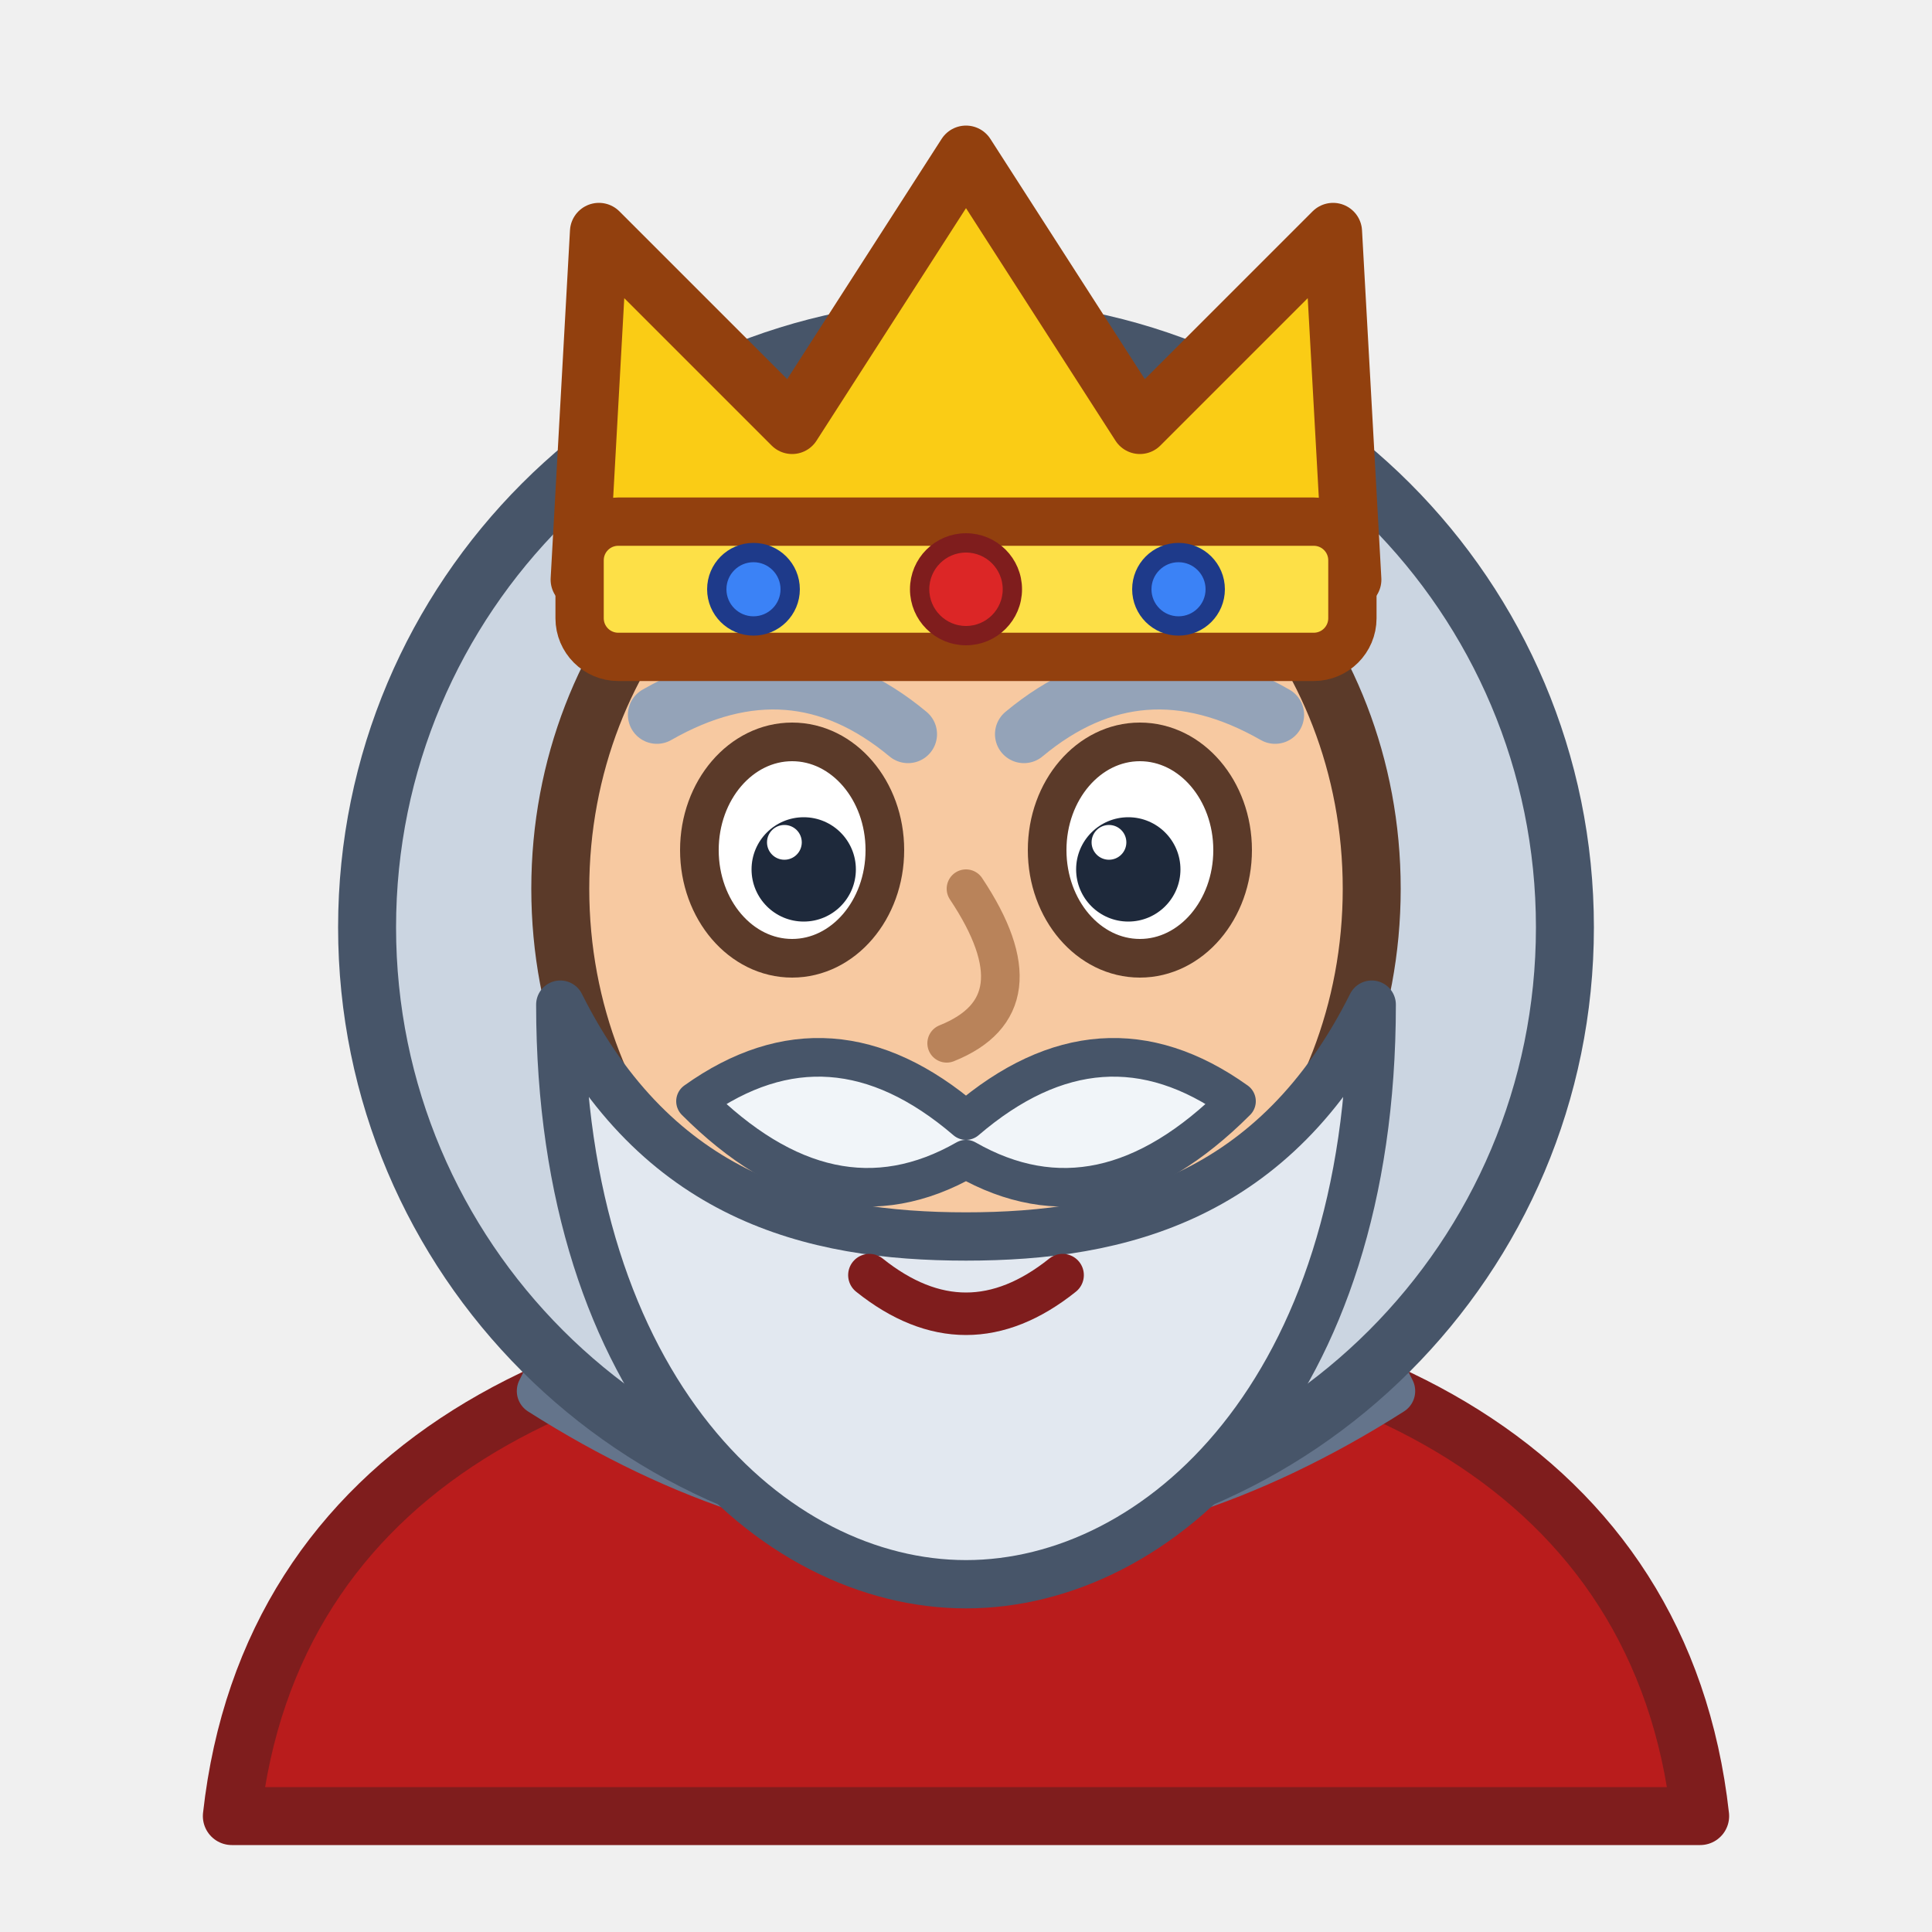
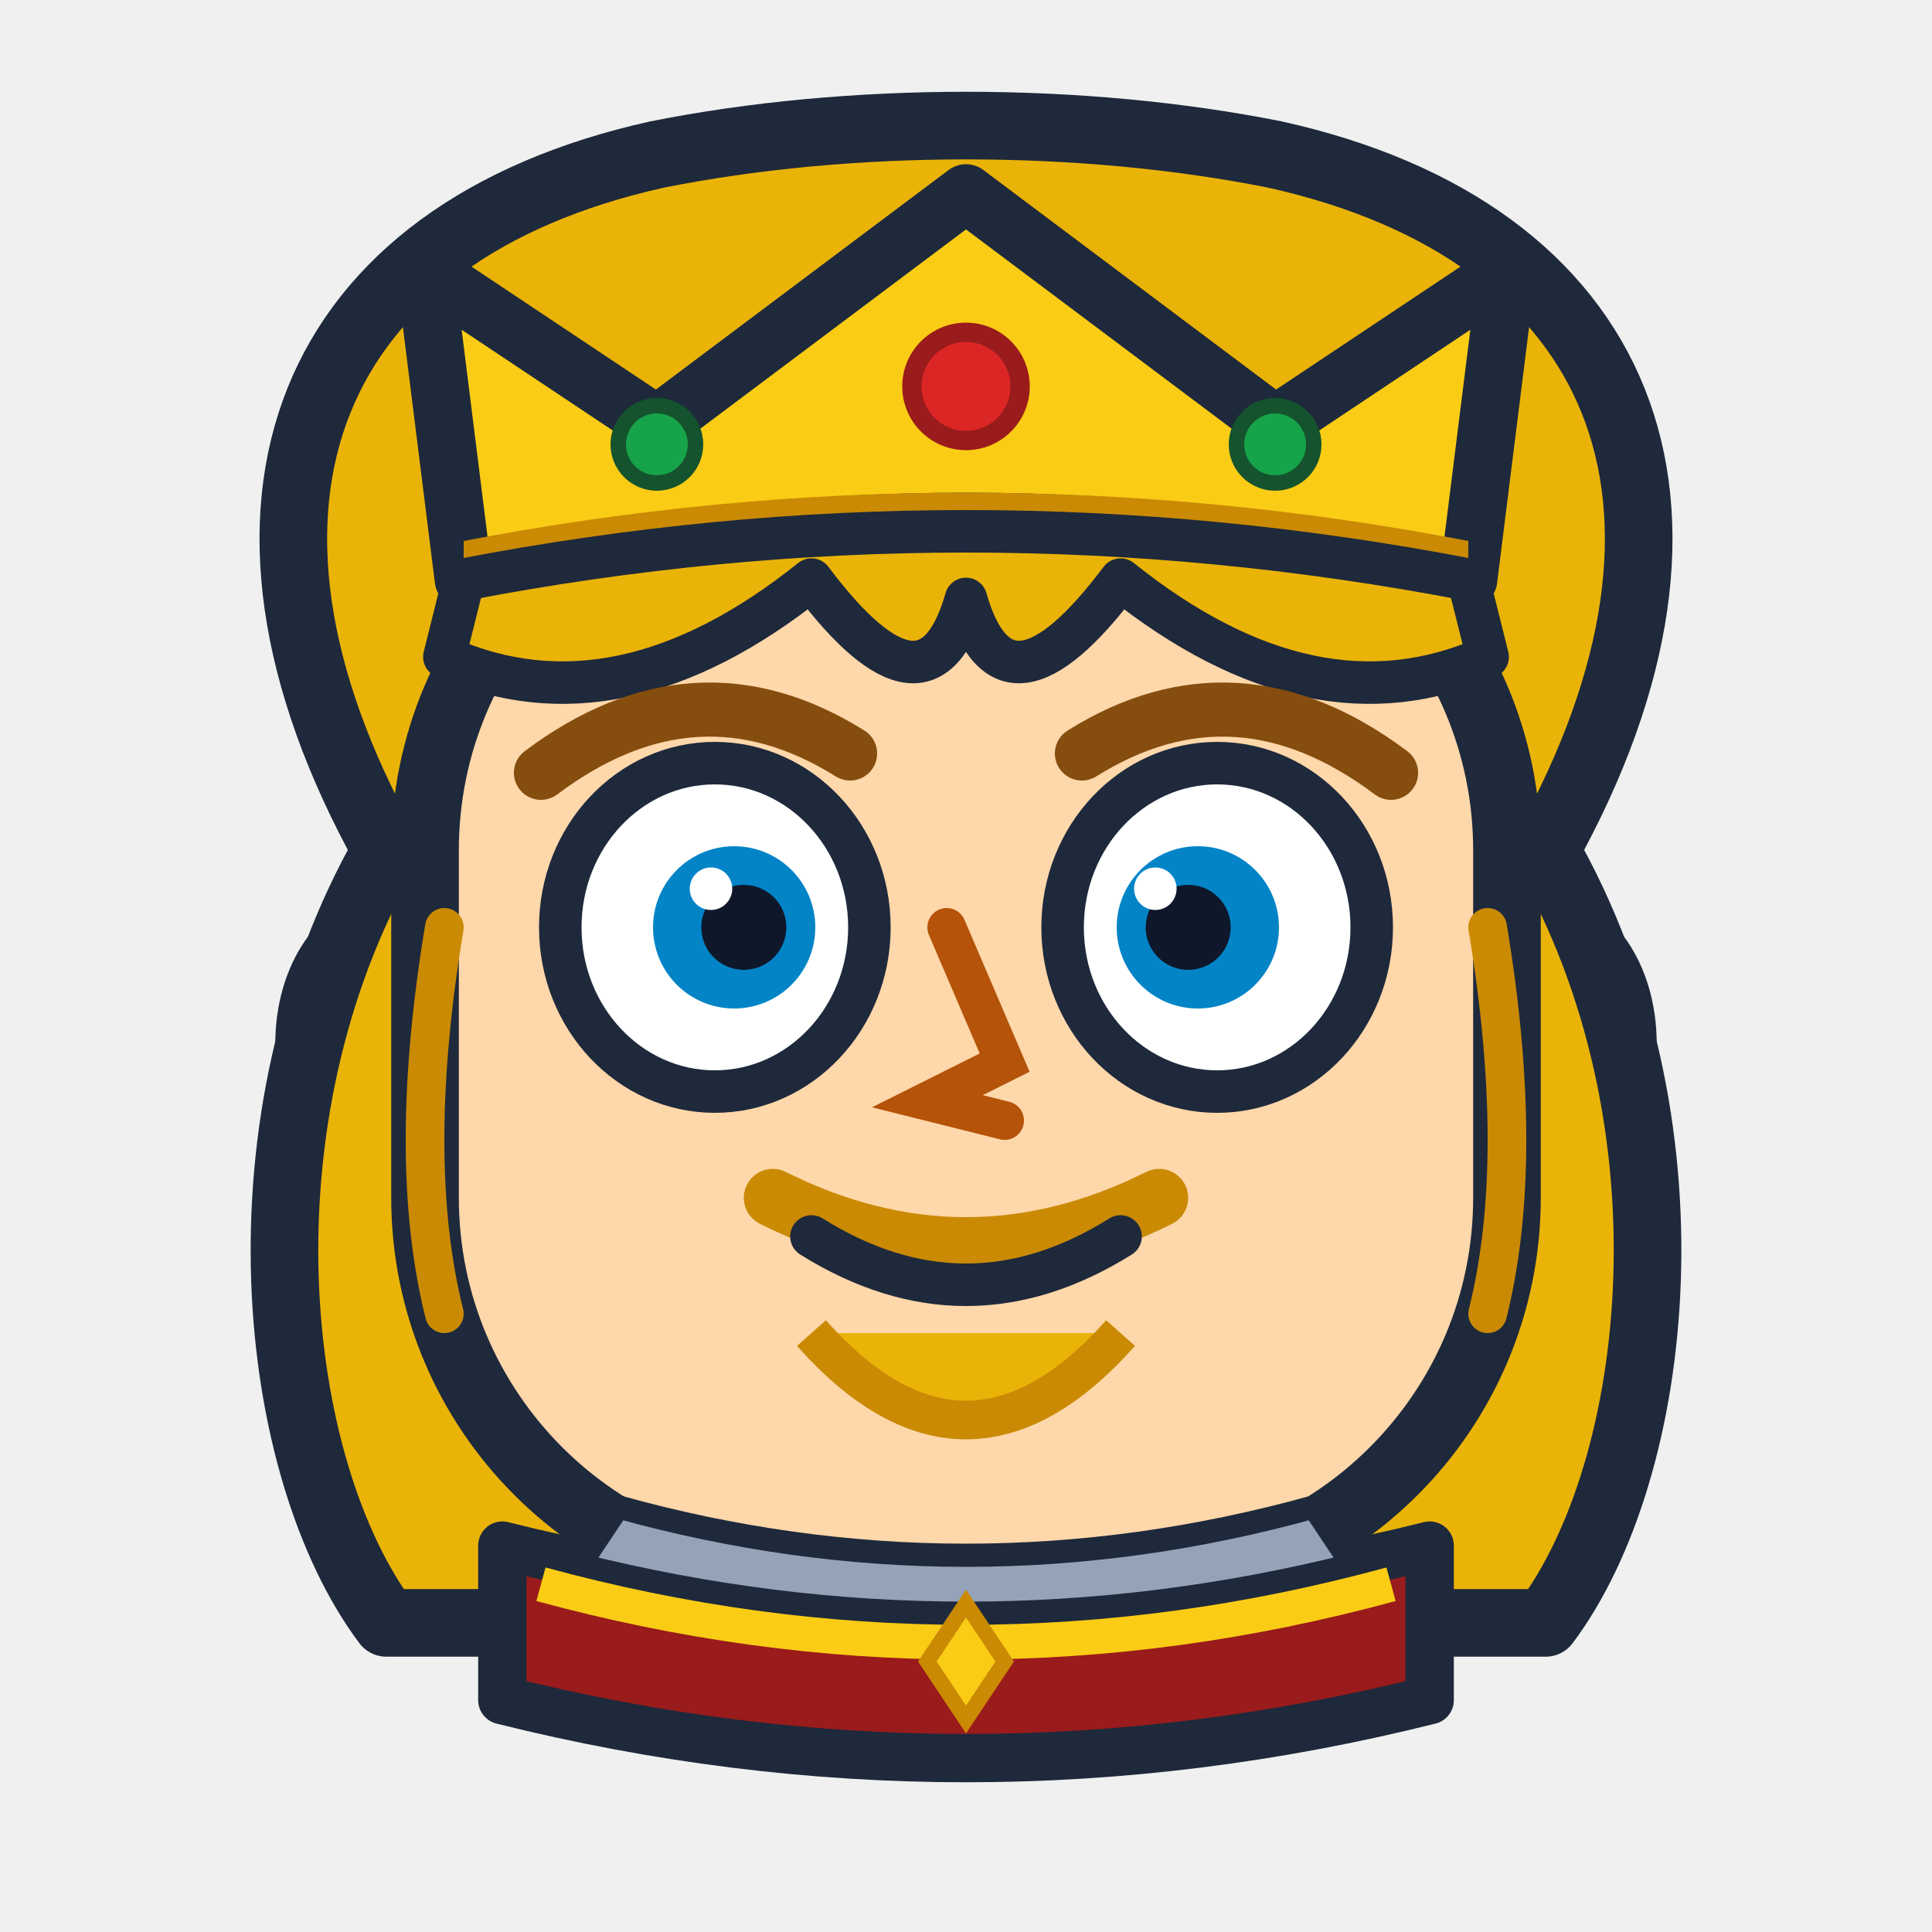
<svg xmlns="http://www.w3.org/2000/svg" viewBox="0 0 100 100" width="100%" height="100%">
-   <path d="M 12 94 C 14 76 30 68 50 68 C 70 68 86 76 88 94 Z" fill="#B91C1C" stroke="#7F1D1D" stroke-width="3" stroke-linejoin="round" />
-   <path d="M 28 72 Q 50 86 72 72 L 68 64 Q 50 76 32 64 Z" fill="#F8FAFC" stroke="#64748B" stroke-width="2.5" stroke-linejoin="round" />
-   <circle cx="40" cy="72" r="1.4" fill="#1E293B" />
-   <circle cx="50" cy="76" r="1.4" fill="#1E293B" />
-   <circle cx="60" cy="72" r="1.4" fill="#1E293B" />
-   <ellipse cx="50" cy="48" rx="31" ry="31" fill="#CBD5E1" stroke="#475569" stroke-width="3" />
-   <ellipse cx="50" cy="46" rx="21" ry="23" fill="#F7C9A1" stroke="#5B3A29" stroke-width="3" />
-   <path d="M 29 52 C 29 72 40 82 50 82 C 60 82 71 72 71 52 C 66 62 58 64 50 64 C 42 64 34 62 29 52 Z" fill="#E2E8F0" stroke="#475569" stroke-width="2.5" stroke-linejoin="round" />
-   <path d="M 36 57 Q 43 52 50 58 Q 57 52 64 57 Q 57 64 50 60 Q 43 64 36 57 Z" fill="#F1F5F9" stroke="#475569" stroke-width="2" stroke-linejoin="round" />
-   <path d="M 45 66 Q 50 70 55 66" fill="none" stroke="#7F1D1D" stroke-width="2.2" stroke-linecap="round" />
-   <ellipse cx="41" cy="44" rx="4.8" ry="5.6" fill="#FFFFFF" stroke="#5B3A29" stroke-width="2" />
-   <circle cx="41.6" cy="45" r="2.7" fill="#1E293B" />
-   <circle cx="40.6" cy="43.6" r="0.9" fill="#FFFFFF" />
-   <ellipse cx="59" cy="44" rx="4.8" ry="5.6" fill="#FFFFFF" stroke="#5B3A29" stroke-width="2" />
-   <circle cx="58.4" cy="45" r="2.7" fill="#1E293B" />
-   <circle cx="57.4" cy="43.6" r="0.9" fill="#FFFFFF" />
-   <path d="M 34 37 Q 41 33 47 38" fill="none" stroke="#94A3B8" stroke-width="3" stroke-linecap="round" />
-   <path d="M 66 37 Q 59 33 53 38" fill="none" stroke="#94A3B8" stroke-width="3" stroke-linecap="round" />
-   <path d="M 50 46 Q 54 52 49 54" fill="none" stroke="#B9835A" stroke-width="2" stroke-linecap="round" />
-   <polygon points="30,30 31,12 41,22 50,8 59,22 69,12 70,30" fill="#FACC15" stroke="#92400E" stroke-width="3" stroke-linejoin="round" />
-   <rect x="30" y="27" width="40" height="7" rx="2" fill="#FDE047" stroke="#92400E" stroke-width="2.5" />
-   <circle cx="50" cy="30.5" r="2.4" fill="#DC2626" stroke="#7F1D1D" stroke-width="1" />
-   <circle cx="39" cy="30.5" r="1.9" fill="#3B82F6" stroke="#1E3A8A" stroke-width="1" />
-   <circle cx="61" cy="30.5" r="1.9" fill="#3B82F6" stroke="#1E3A8A" stroke-width="1" />
+   <ellipse cx="20" cy="54" rx="4.5" ry="6.5" fill="#FED7AA" stroke="#1E293B" stroke-width="2.5" />
+   <ellipse cx="80" cy="54" rx="4.5" ry="6.5" fill="#FED7AA" stroke="#1E293B" stroke-width="2.5" />
+   <path d="     M 20 44      C 10 26 16 12 34 8      C 44 6 56 6 66 8      C 84 12 90 26 80 44      C 88 58 86 76 80 84      L 20 84      C 14 76 12 58 20 44      Z" fill="#EAB308" stroke="#1E293B" stroke-width="3.5" stroke-linejoin="round" />
+   <rect x="22" y="24" width="56" height="58" rx="20" fill="#FED7AA" stroke="#1E293B" stroke-width="3.5" />
+   <path d="     M 24 30      L 22 14      L 34 22      L 50 10      L 66 22      L 78 14      L 76 30      Q 50 24 24 30      Z" fill="#FACC15" stroke="#1E293B" stroke-width="3" stroke-linejoin="round" />
+   <path d="M 24 28 Q 50 23 76 28 L 76 32 Q 50 27 24 32 Z" fill="#CA8A04" />
+   <circle cx="50" cy="20" r="2.8" fill="#DC2626" stroke="#991B1B" stroke-width="1" />
+   <circle cx="34" cy="23" r="2" fill="#16A34A" stroke="#14532D" stroke-width="0.8" />
+   <circle cx="66" cy="23" r="2" fill="#16A34A" stroke="#14532D" stroke-width="0.8" />
+   <circle cx="50" cy="29" r="1.4" fill="#38BDF8" />
+   <path d="     M 23 34      Q 32 38 42 30      Q 48 38 50 31      Q 52 38 58 30      Q 68 38 77 34      L 76 30      Q 50 25 24 30      Z" fill="#EAB308" stroke="#1E293B" stroke-width="2.2" stroke-linejoin="round" />
+   <path d="M 23 48 Q 21 60 23 68" fill="none" stroke="#CA8A04" stroke-width="2" stroke-linecap="round" />
+   <path d="M 77 48 Q 79 60 77 68" fill="none" stroke="#CA8A04" stroke-width="2" stroke-linecap="round" />
+   <path d="M 28 40 Q 36 34 44 39" fill="none" stroke="#854D0E" stroke-width="2.8" stroke-linecap="round" />
+   <path d="M 56 39 Q 64 34 72 40" fill="none" stroke="#854D0E" stroke-width="2.8" stroke-linecap="round" />
+   <ellipse cx="37" cy="48" rx="8" ry="8.5" fill="#FFFFFF" stroke="#1E293B" stroke-width="2.2" />
+   <circle cx="38" cy="48" r="4.2" fill="#0284C7" />
+   <circle cx="38.5" cy="48" r="2.2" fill="#0F172A" />
+   <circle cx="36.8" cy="46" r="1.1" fill="#FFFFFF" />
+   <ellipse cx="63" cy="48" rx="8" ry="8.5" fill="#FFFFFF" stroke="#1E293B" stroke-width="2.2" />
+   <circle cx="62" cy="48" r="4.2" fill="#0284C7" />
+   <circle cx="61.5" cy="48" r="2.2" fill="#0F172A" />
+   <circle cx="59.8" cy="46" r="1.1" fill="#FFFFFF" />
+   <path d="M 49 48 L 52 55 L 48 57 L 52 58" fill="none" stroke="#B45309" stroke-width="2" stroke-linecap="round" />
+   <path d="M 40 62 Q 50 67 60 62" fill="none" stroke="#CA8A04" stroke-width="3" stroke-linecap="round" />
+   <path d="M 42 69 Q 50 78 58 69" fill="#EAB308" stroke="#CA8A04" stroke-width="2" stroke-linejoin="round" />
+   <path d="M 42 64 Q 50 69 58 64" fill="none" stroke="#1E293B" stroke-width="2.2" stroke-linecap="round" />
+   <g>
+     <path d="M 26 80 Q 50 86 74 80 L 74 88 Q 50 94 26 88 Z" fill="#991B1B" stroke="#1E293B" stroke-width="2.5" stroke-linejoin="round" />
+     <path d="M 32 78 Q 50 83 68 78 L 70 81 Q 50 86 30 81 Z" fill="#94A3B8" stroke="#1E293B" stroke-width="1.2" />
+     <path d="M 28 82 Q 50 88 72 82" fill="none" stroke="#FACC15" stroke-width="1.8" />
+     <polygon points="50,83 48,86 50,89 52,86" fill="#FACC15" stroke="#CA8A04" stroke-width="0.8" />
+   </g>
</svg>
